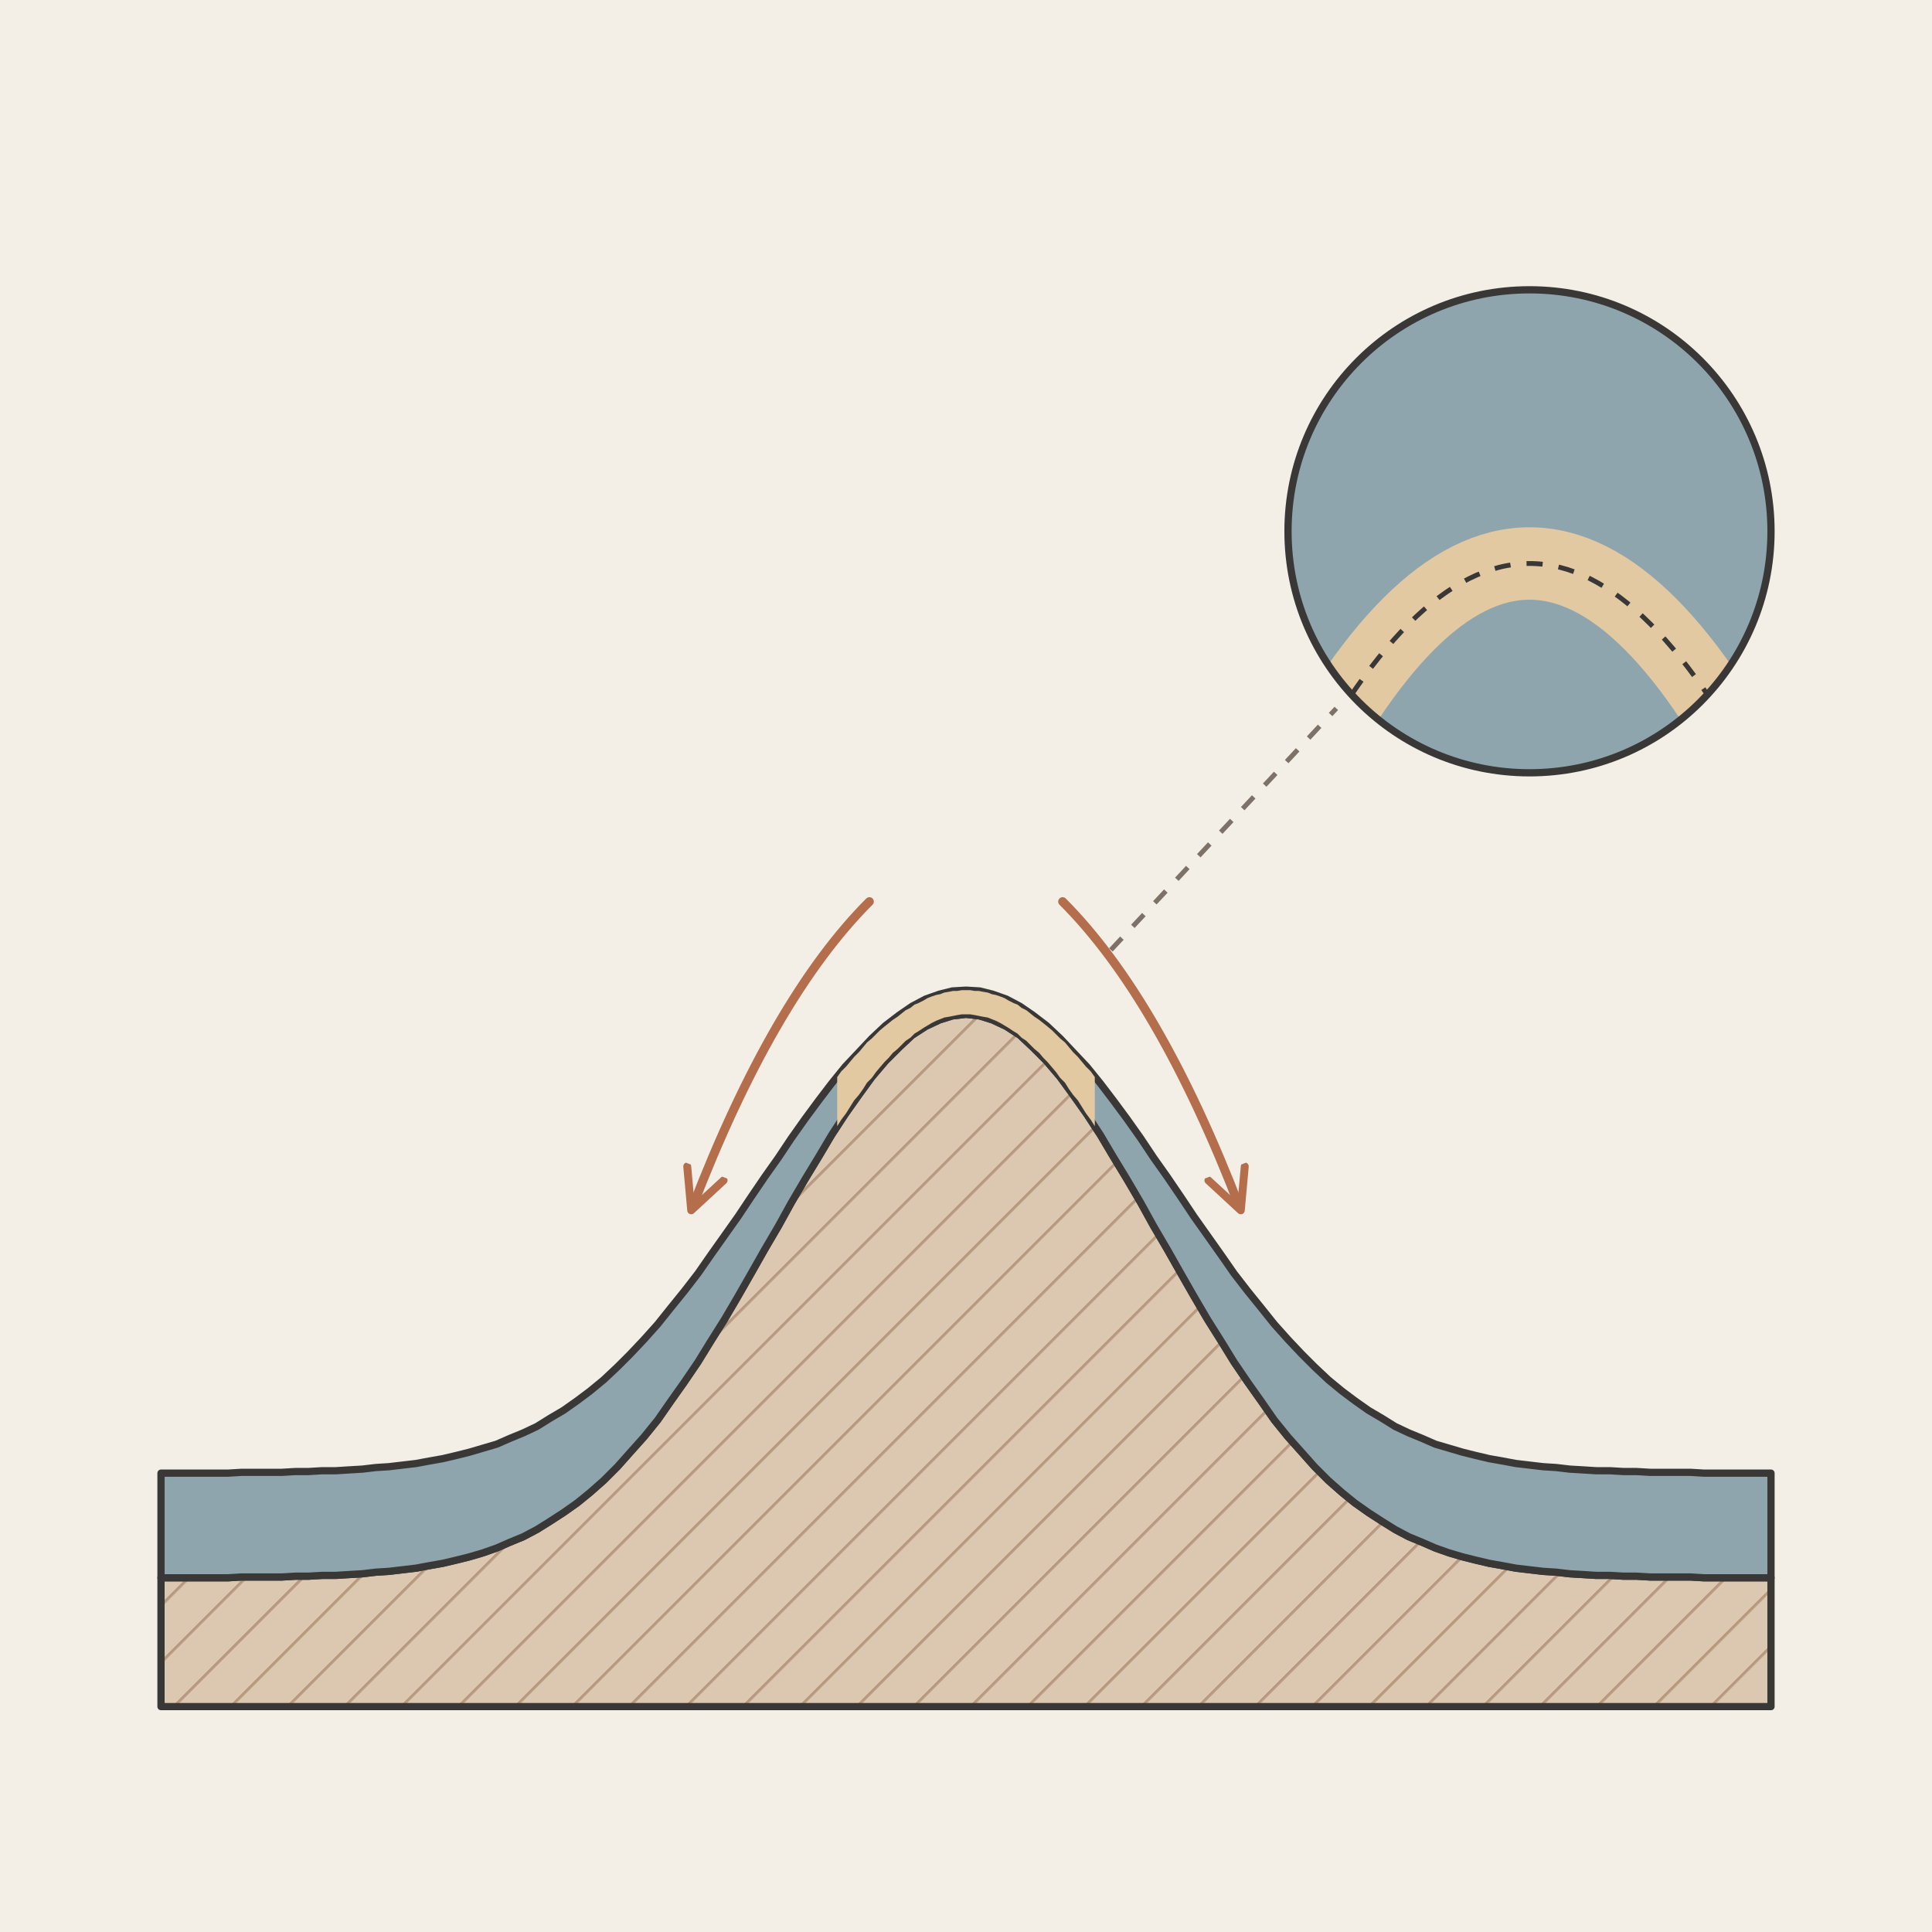
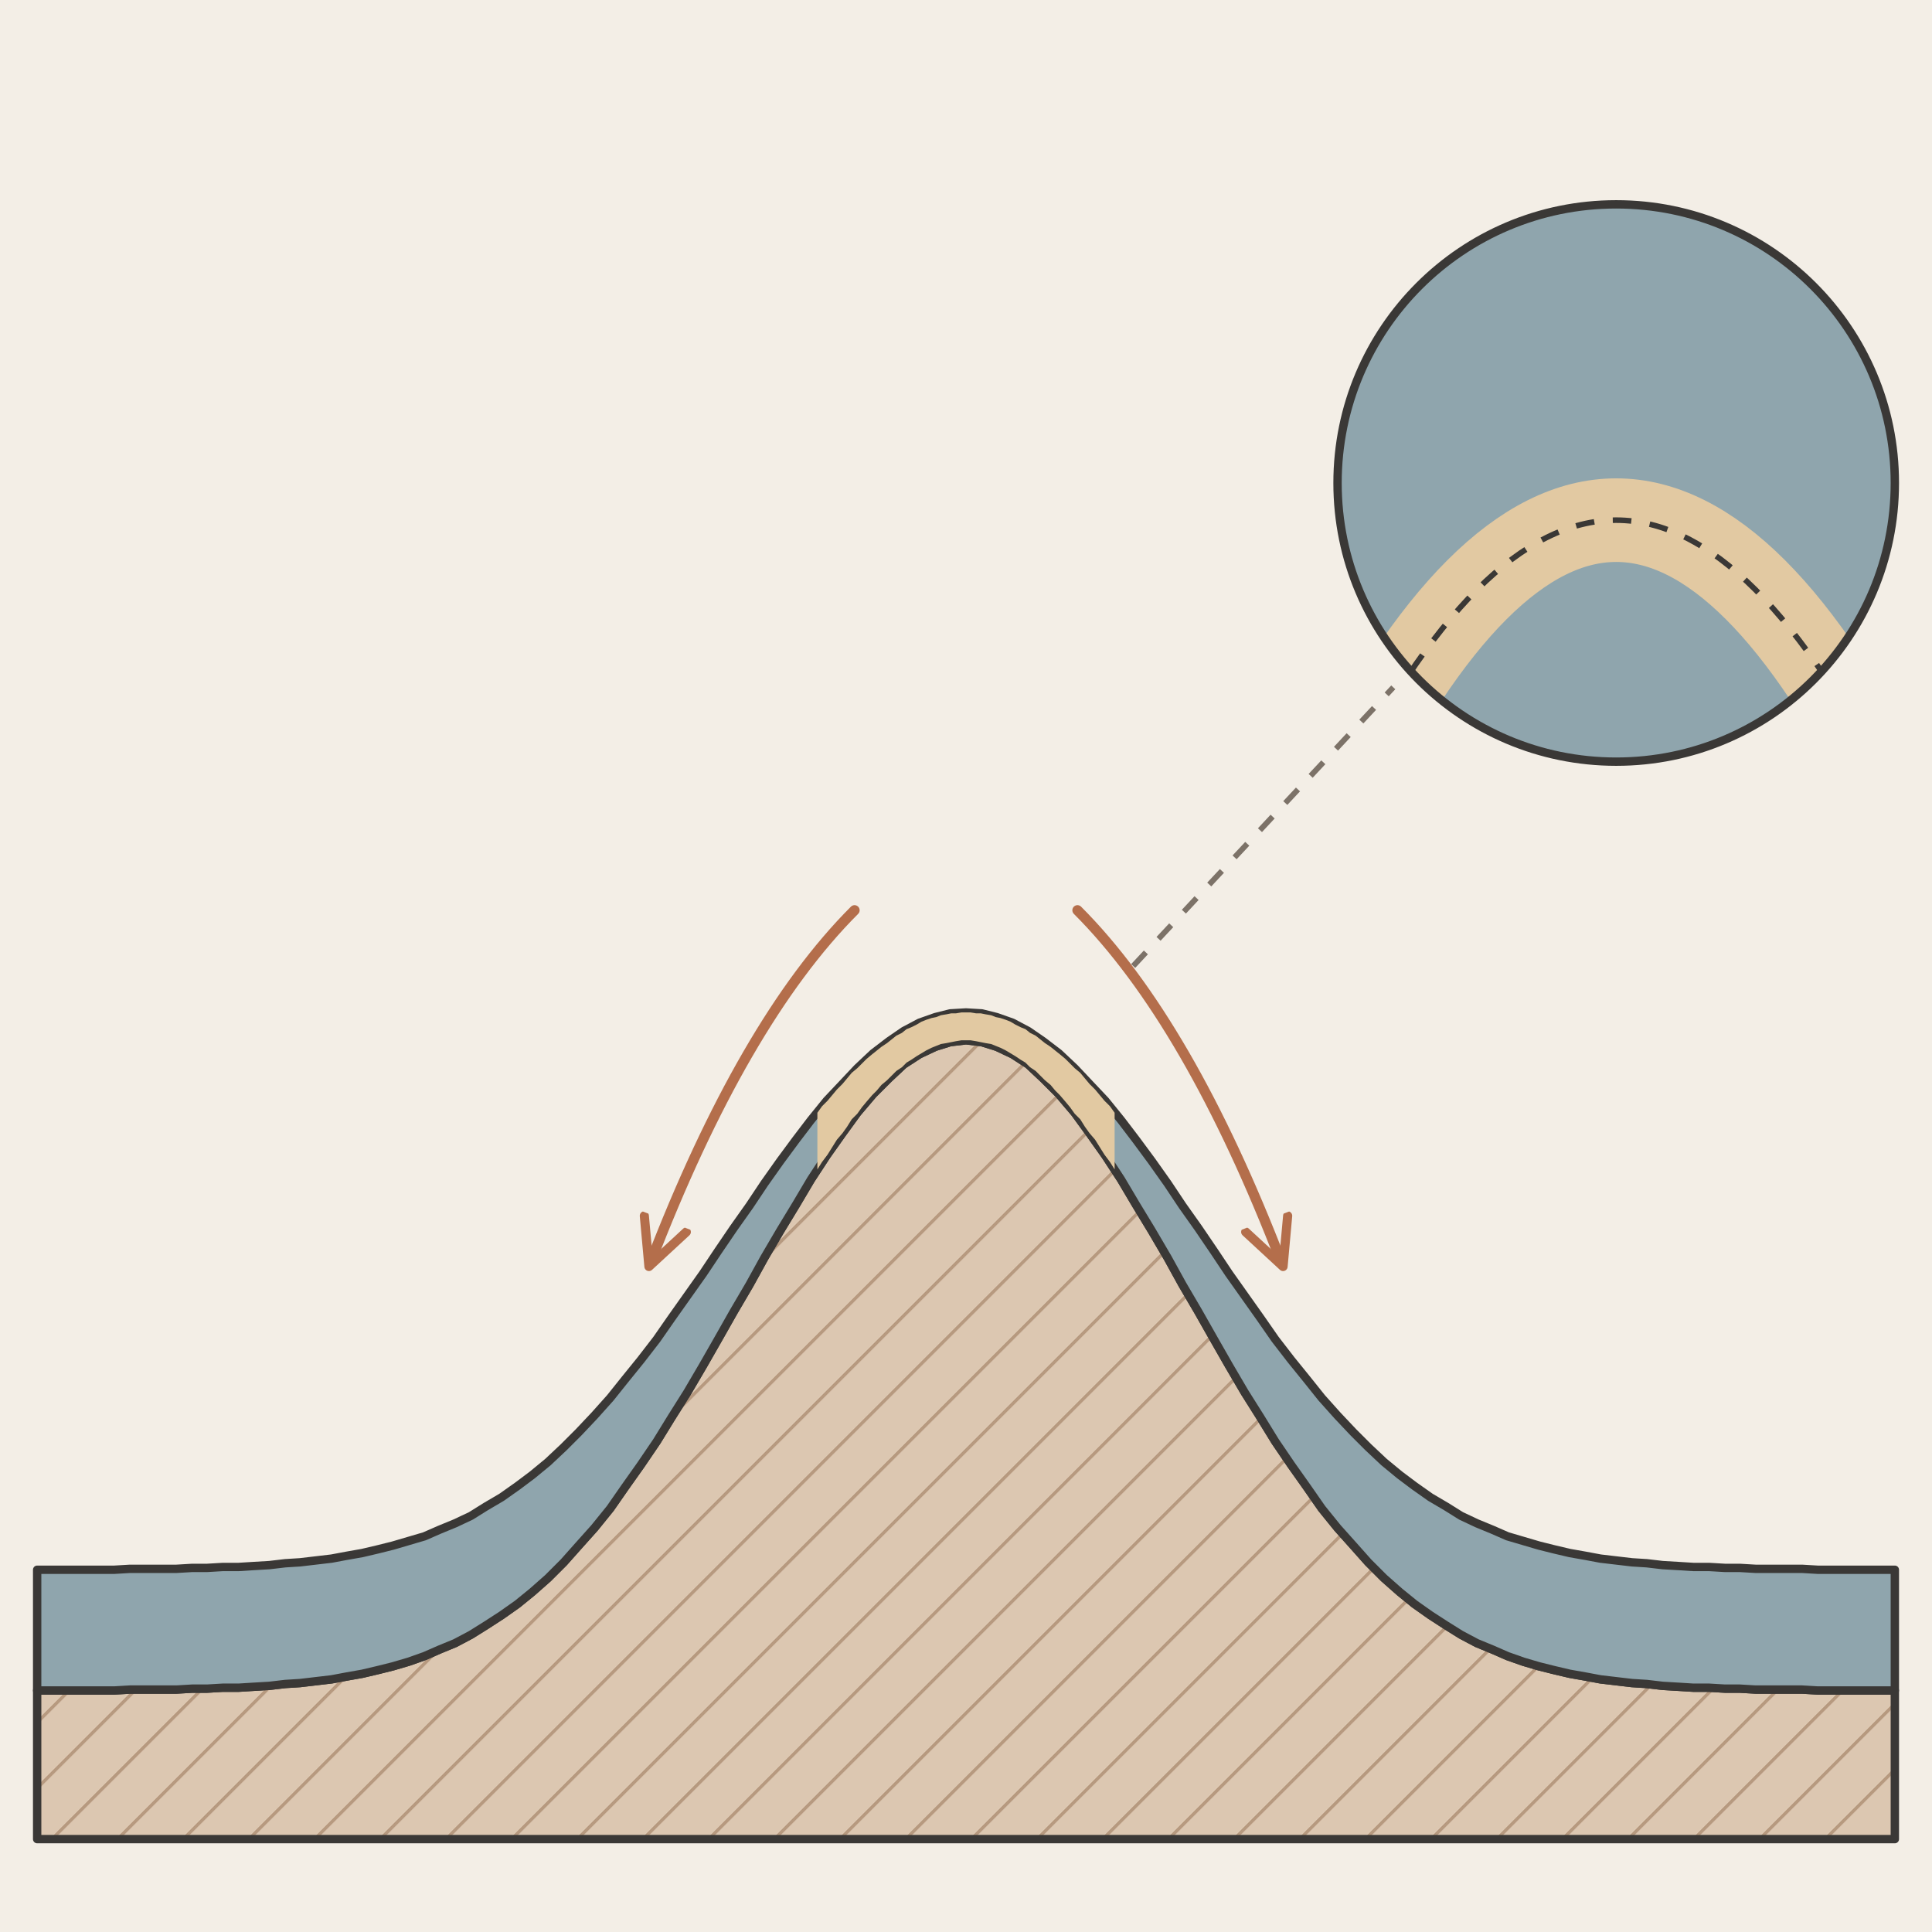
- <svg xmlns="http://www.w3.org/2000/svg" viewBox="0 0 240 240" width="240" height="240">
+ <svg xmlns="http://www.w3.org/2000/svg" viewBox="16 14 208 208" width="208" height="208">
  <rect width="240" height="240" fill="#F3EEE6" />
  <defs>
    <pattern id="h" width="5" height="5" patternUnits="userSpaceOnUse" patternTransform="rotate(45)">
      <rect width="5" height="5" fill="#DCC7B1" />
      <line x1="0" y1="0" x2="0" y2="5" stroke="#B79A80" stroke-width="0.7" />
    </pattern>
    <marker id="a" viewBox="0 0 8 8" refX="6.5" refY="4" markerWidth="5.5" markerHeight="5.5" orient="auto-start-reverse">
      <path d="M0.5,0.8L7,4L0.5,7.2" fill="none" stroke="#B46E4B" stroke-width="1.3" stroke-linecap="round" stroke-linejoin="round" />
    </marker>
    <marker id="aa" viewBox="0 0 8 8" refX="6.5" refY="4" markerWidth="5.5" markerHeight="5.5" orient="auto-start-reverse">
      <path d="M0.5,0.8L7,4L0.5,7.2" fill="none" stroke="#3D5965" stroke-width="1.3" stroke-linecap="round" stroke-linejoin="round" />
    </marker>
    <marker id="al" viewBox="0 0 8 8" refX="6.5" refY="4" markerWidth="5.5" markerHeight="5.5" orient="auto-start-reverse">
      <path d="M0.5,0.8L7,4L0.5,7.2" fill="none" stroke="#D9A441" stroke-width="1.3" stroke-linecap="round" stroke-linejoin="round" />
    </marker>
  </defs>
  <path d="M20,196L21.7,196L23.3,196L25,196L26.7,196L28.3,196L30,195.9L31.7,195.9L33.3,195.9L35,195.9L36.7,195.8L38.3,195.8L40,195.7L41.7,195.7L43.3,195.6L45,195.5L46.7,195.3L48.3,195.2L50,195L51.7,194.8L53.3,194.5L55,194.2L56.7,193.8L58.3,193.4L60,192.9L61.7,192.3L63.3,191.6L65,190.9L66.7,190L68.3,189L70,187.9L71.7,186.7L73.3,185.4L75,183.9L76.7,182.2L78.3,180.4L80,178.5L81.7,176.4L83.3,174.1L85,171.7L86.7,169.2L88.3,166.6L90,163.9L91.7,161L93.3,158.2L95,155.2L96.7,152.3L98.3,149.4L100,146.5L101.7,143.7L103.3,141L105,138.4L106.7,136L108.3,133.8L110,131.8L111.7,130.1L113.3,128.6L115,127.5L116.7,126.7L118.3,126.2L120,126L121.7,126.2L123.3,126.7L125,127.5L126.7,128.6L128.3,130.1L130,131.8L131.7,133.8L133.3,136L135,138.4L136.7,141L138.3,143.7L140,146.5L141.7,149.4L143.3,152.3L145,155.2L146.7,158.2L148.3,161L150,163.9L151.7,166.6L153.3,169.2L155,171.7L156.7,174.1L158.3,176.4L160,178.5L161.7,180.4L163.3,182.2L165,183.9L166.7,185.4L168.3,186.7L170,187.9L171.7,189L173.3,190L175,190.9L176.7,191.6L178.3,192.3L180,192.9L181.7,193.4L183.3,193.8L185,194.2L186.7,194.5L188.3,194.8L190,195L191.7,195.2L193.3,195.3L195,195.5L196.7,195.6L198.3,195.7L200,195.7L201.7,195.8L203.3,195.8L205,195.9L206.7,195.9L208.3,195.9L210,195.9L211.7,196L213.3,196L215,196L216.7,196L218.3,196L220,196L220,212L20,212Z" fill="url(#h)" stroke="#3A3836" stroke-width="0.9" stroke-linejoin="round" />
  <path d="M20,183L21.7,183L23.3,183L25,183L26.7,183L28.3,183L30,182.9L31.7,182.9L33.3,182.9L35,182.9L36.7,182.8L38.3,182.8L40,182.7L41.7,182.7L43.3,182.6L45,182.5L46.7,182.3L48.3,182.2L50,182L51.7,181.8L53.3,181.5L55,181.2L56.7,180.8L58.3,180.4L60,179.9L61.7,179.4L63.3,178.7L65,178L66.7,177.2L68.3,176.2L70,175.2L71.7,174L73.3,172.8L75,171.4L76.7,169.8L78.3,168.2L80,166.4L81.7,164.5L83.3,162.5L85,160.4L86.7,158.2L88.3,155.9L90,153.5L91.7,151.1L93.3,148.7L95,146.2L96.7,143.8L98.3,141.4L100,139L101.7,136.7L103.3,134.6L105,132.5L106.7,130.7L108.3,129L110,127.4L111.7,126.1L113.3,125L115,124.1L116.7,123.5L118.3,123.1L120,123L121.7,123.1L123.3,123.5L125,124.1L126.7,125L128.3,126.1L130,127.4L131.7,129L133.3,130.7L135,132.5L136.7,134.6L138.3,136.7L140,139L141.7,141.4L143.3,143.8L145,146.2L146.7,148.7L148.3,151.1L150,153.5L151.7,155.9L153.3,158.2L155,160.4L156.7,162.5L158.3,164.5L160,166.4L161.7,168.2L163.3,169.8L165,171.4L166.7,172.8L168.3,174L170,175.2L171.7,176.2L173.3,177.2L175,178L176.7,178.7L178.3,179.4L180,179.9L181.7,180.4L183.3,180.8L185,181.2L186.7,181.5L188.3,181.8L190,182L191.7,182.2L193.3,182.3L195,182.5L196.7,182.6L198.3,182.7L200,182.7L201.7,182.8L203.3,182.8L205,182.9L206.7,182.9L208.3,182.9L210,182.9L211.7,183L213.3,183L215,183L216.7,183L218.3,183L220,183L220,196L218.3,196L216.7,196L215,196L213.3,196L211.7,196L210,195.9L208.3,195.9L206.7,195.9L205,195.9L203.3,195.8L201.7,195.8L200,195.7L198.3,195.7L196.7,195.6L195,195.5L193.3,195.3L191.7,195.2L190,195L188.3,194.8L186.7,194.5L185,194.2L183.3,193.8L181.7,193.4L180,192.9L178.3,192.3L176.7,191.6L175,190.9L173.3,190L171.7,189L170,187.9L168.3,186.7L166.7,185.4L165,183.9L163.3,182.2L161.7,180.4L160,178.5L158.3,176.4L156.7,174.1L155,171.7L153.3,169.2L151.7,166.6L150,163.9L148.3,161L146.7,158.2L145,155.2L143.3,152.3L141.7,149.4L140,146.5L138.3,143.7L136.7,141L135,138.4L133.3,136L131.7,133.8L130,131.8L128.3,130.1L126.7,128.6L125,127.5L123.3,126.7L121.7,126.2L120,126L118.3,126.2L116.7,126.7L115,127.5L113.3,128.6L111.7,130.1L110,131.8L108.3,133.8L106.7,136L105,138.4L103.3,141L101.7,143.7L100,146.5L98.3,149.4L96.7,152.3L95,155.2L93.3,158.2L91.7,161L90,163.9L88.3,166.6L86.7,169.2L85,171.7L83.3,174.1L81.7,176.4L80,178.5L78.3,180.4L76.7,182.2L75,183.9L73.3,185.4L71.7,186.7L70,187.9L68.3,189L66.7,190L65,190.9L63.3,191.6L61.7,192.3L60,192.9L58.3,193.4L56.7,193.8L55,194.2L53.3,194.5L51.7,194.8L50,195L48.3,195.2L46.7,195.3L45,195.5L43.3,195.6L41.7,195.7L40,195.7L38.3,195.8L36.7,195.8L35,195.9L33.3,195.9L31.7,195.9L30,195.9L28.3,196L26.7,196L25,196L23.3,196L21.7,196L20,196Z" fill="#8FA5AD" fill-opacity="1" stroke="#3A3836" stroke-width="0.9" stroke-linejoin="round" />
  <path d="M104,133.8L104.5,133.1L105.1,132.5L105.6,131.9L106.1,131.3L106.7,130.7L107.2,130.1L107.7,129.5L108.3,129L108.8,128.5L109.3,128L109.9,127.5L110.4,127.1L110.9,126.7L111.5,126.3L112,125.9L112.5,125.5L113.1,125.2L113.6,124.8L114.1,124.6L114.7,124.3L115.2,124L115.7,123.8L116.3,123.6L116.8,123.5L117.3,123.3L117.9,123.2L118.4,123.1L118.9,123.1L119.5,123L120,123L120.5,123L121.1,123.1L121.6,123.1L122.1,123.2L122.7,123.3L123.2,123.5L123.7,123.6L124.3,123.8L124.8,124L125.3,124.3L125.9,124.6L126.4,124.8L126.9,125.2L127.5,125.5L128,125.9L128.5,126.3L129.1,126.7L129.6,127.1L130.1,127.5L130.7,128L131.2,128.5L131.7,129L132.3,129.5L132.8,130.1L133.3,130.7L133.9,131.3L134.4,131.9L134.9,132.5L135.5,133.1L136,133.8L136,139.9L135.5,139.1L134.9,138.3L134.4,137.5L133.9,136.7L133.3,136L132.8,135.3L132.3,134.5L131.7,133.9L131.2,133.2L130.7,132.6L130.1,131.9L129.6,131.4L129.1,130.8L128.5,130.3L128,129.8L127.5,129.3L126.9,128.9L126.4,128.4L125.9,128.1L125.3,127.7L124.8,127.4L124.3,127.1L123.7,126.8L123.2,126.6L122.7,126.4L122.1,126.3L121.6,126.2L121.1,126.1L120.5,126L120,126L119.5,126L118.9,126.1L118.4,126.2L117.9,126.3L117.3,126.4L116.8,126.6L116.3,126.8L115.7,127.1L115.2,127.4L114.7,127.7L114.1,128.1L113.6,128.4L113.1,128.9L112.5,129.3L112,129.8L111.5,130.3L110.9,130.8L110.4,131.4L109.9,131.9L109.3,132.6L108.8,133.2L108.3,133.9L107.7,134.5L107.2,135.3L106.7,136L106.1,136.7L105.6,137.5L105.1,138.3L104.5,139.1L104,139.9Z" fill="#E2C9A2" stroke="none" />
  <path d="M108,112Q96,124 86,150" fill="none" stroke="#B46E4B" stroke-width="1.1" stroke-linecap="round" marker-end="url(#a)" />
  <path d="M132,112Q144,124 154,150" fill="none" stroke="#B46E4B" stroke-width="1.1" stroke-linecap="round" marker-end="url(#a)" />
  <path d="M138,118L166,88" stroke="#7C7268" stroke-width="0.6" stroke-dasharray="2 2" />
  <clipPath id="q">
    <circle cx="190" cy="66" r="30" />
  </clipPath>
  <circle cx="190" cy="66" r="30" fill="#F8F5EF" />
  <g clip-path="url(#q)">
    <rect x="150" y="30" width="80" height="80" fill="#8FA5AD" />
    <path d="M160,100Q190,40 220,100" fill="none" stroke="#E2C9A2" stroke-width="9" />
    <path d="M160,100Q190,40 220,100" fill="none" stroke="#3A3836" stroke-width="0.6" stroke-dasharray="2 2" />
  </g>
  <circle cx="190" cy="66" r="30" fill="none" stroke="#3A3836" stroke-width="0.9" />
</svg>
